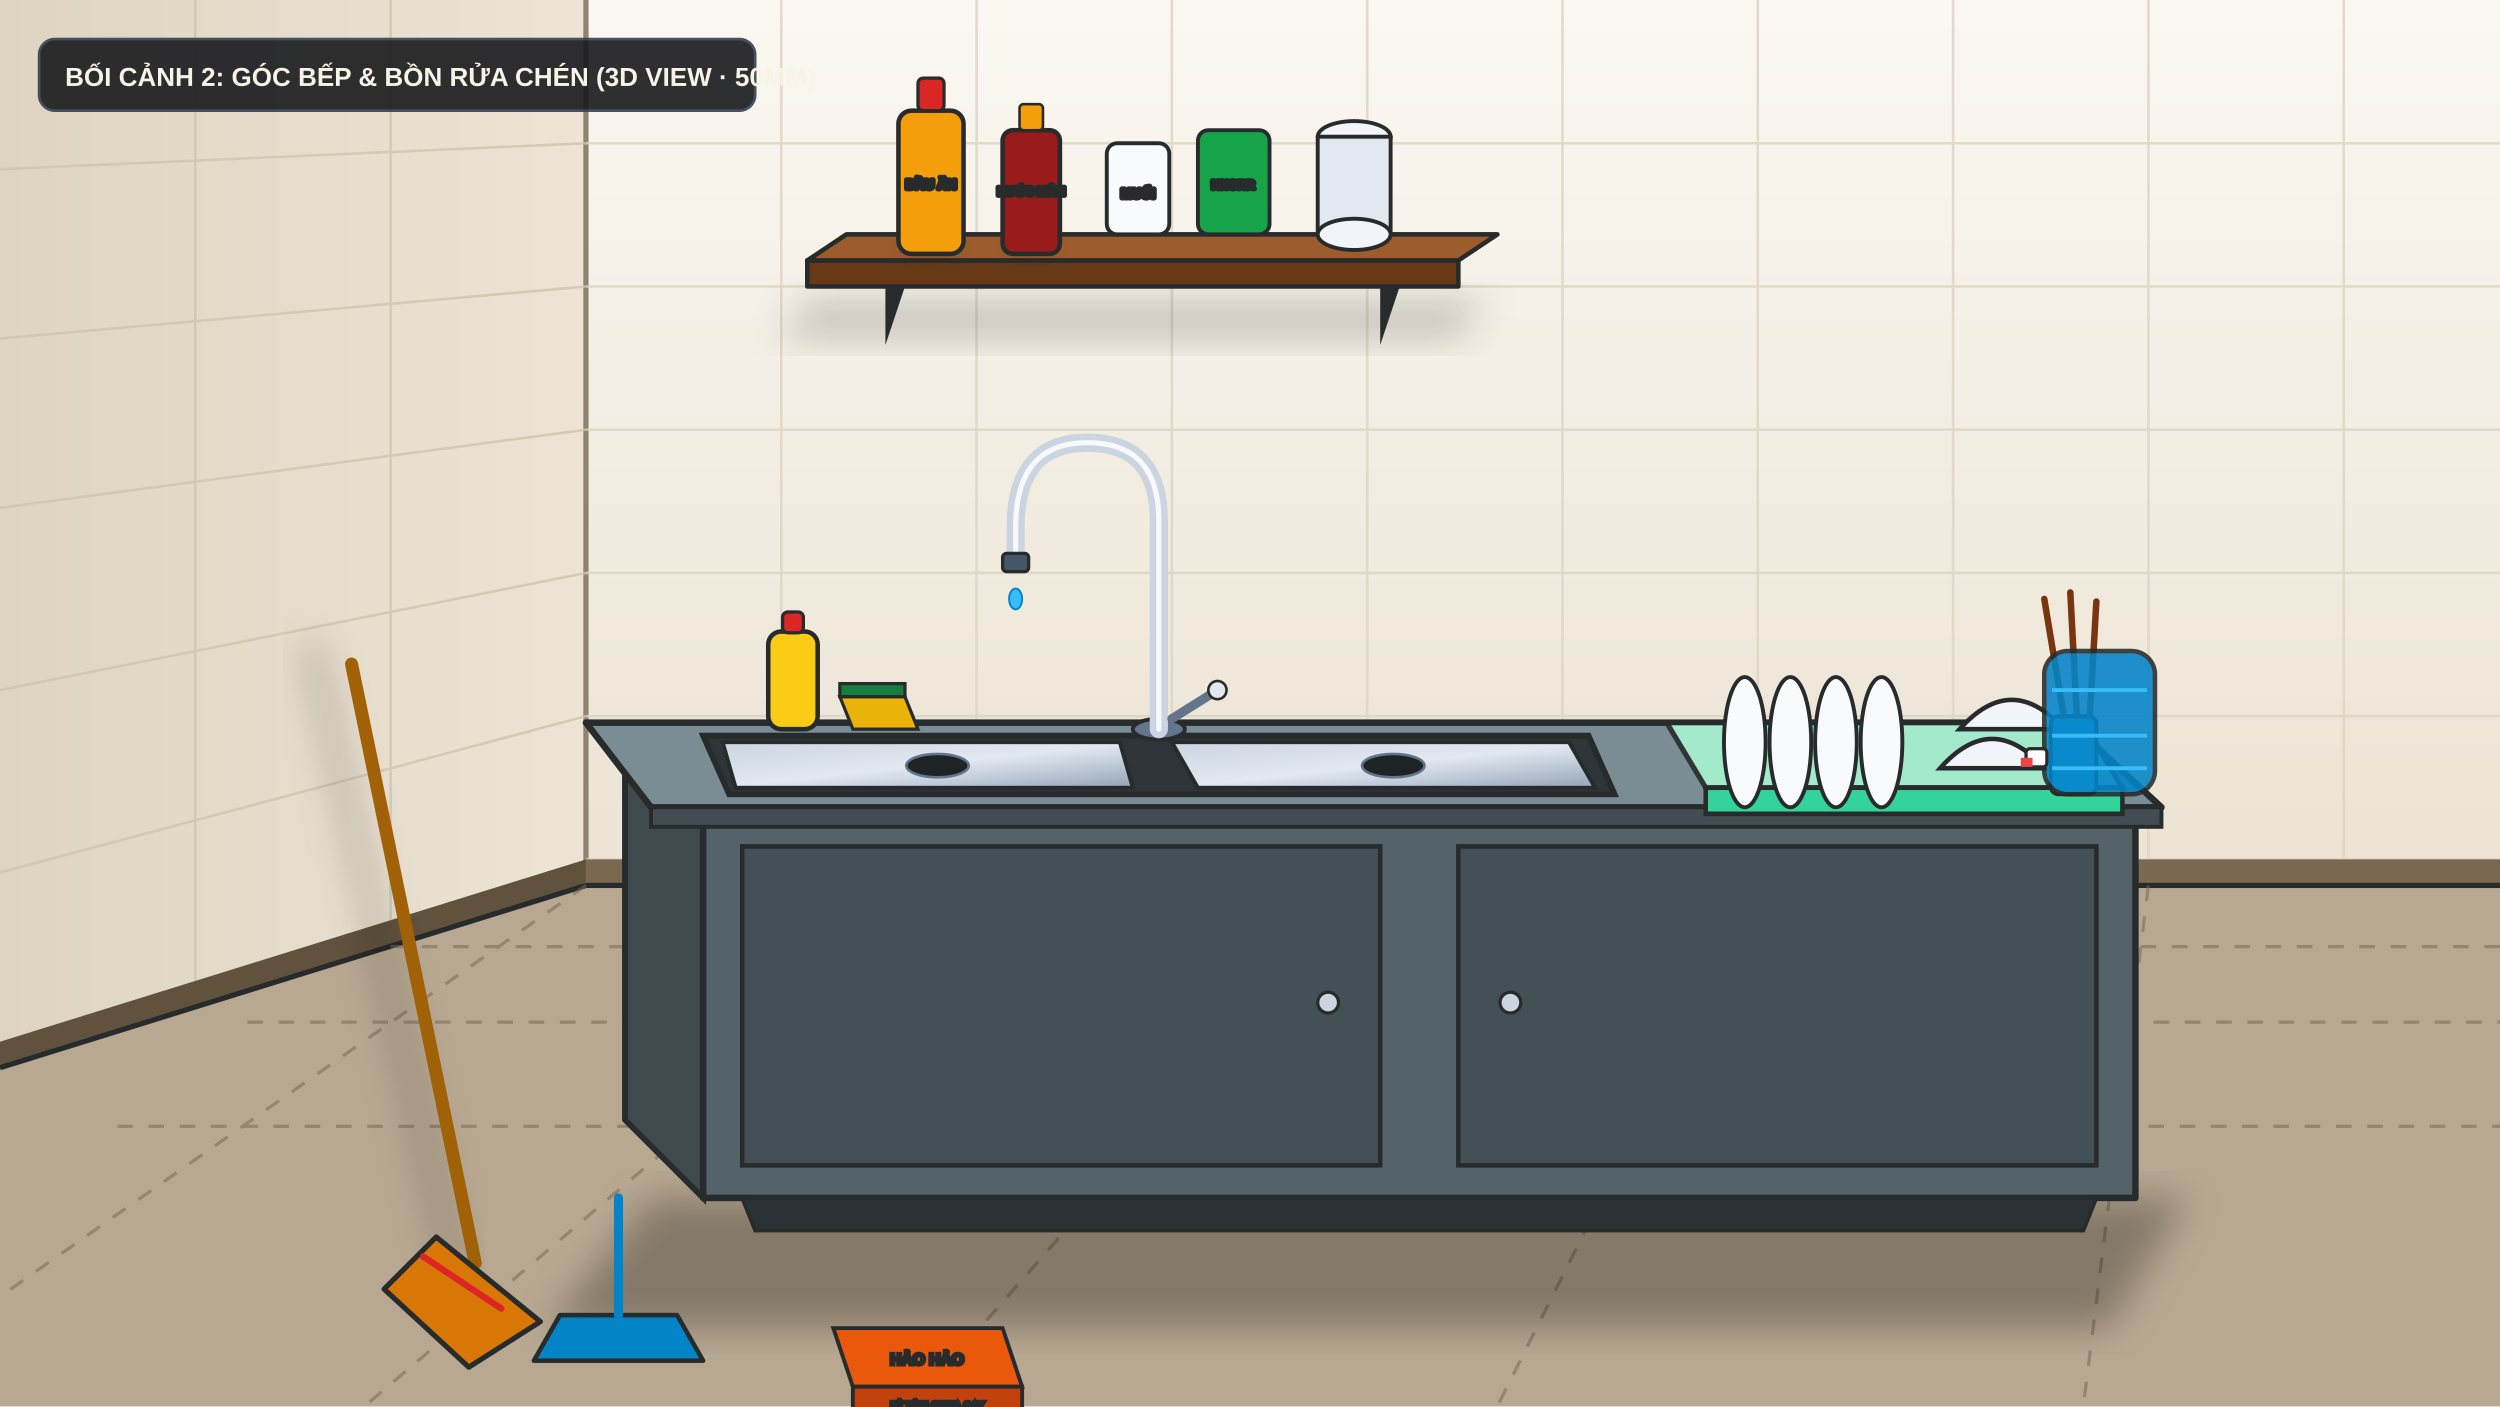
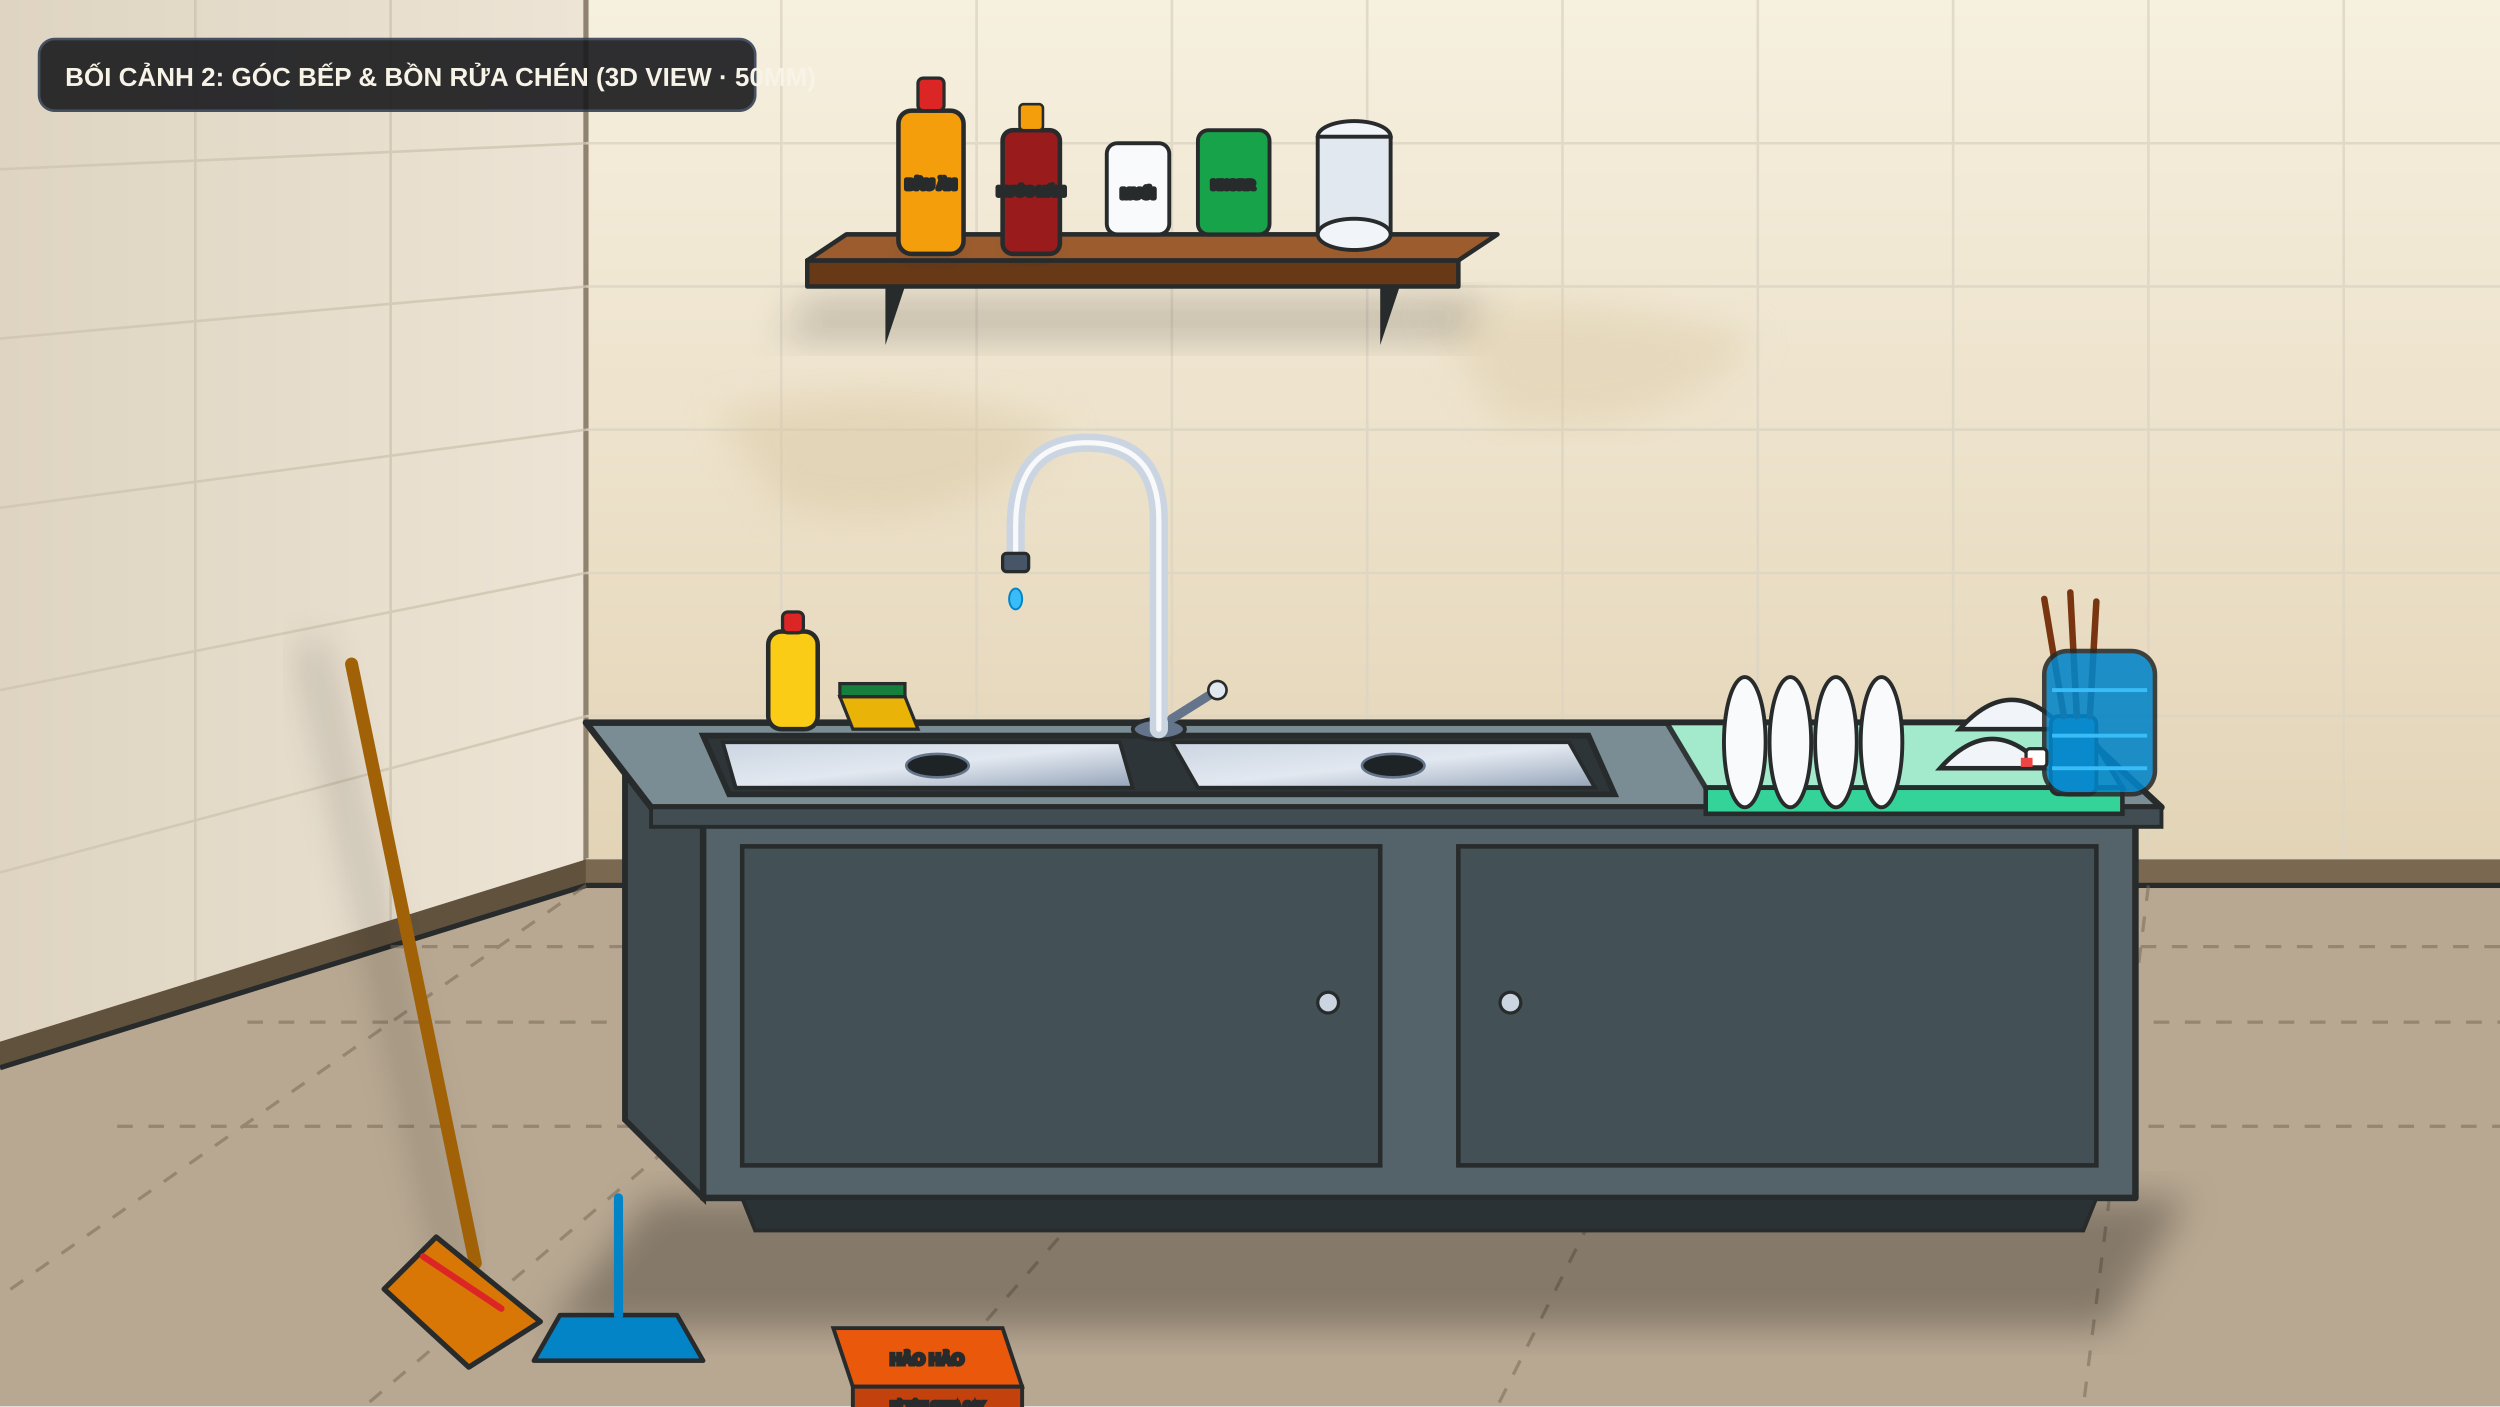
<svg xmlns="http://www.w3.org/2000/svg" width="1920" height="1080" viewBox="0 0 1920 1080">
  <defs>
    <linearGradient id="tile-wall-back" x1="0%" y1="0%" x2="0%" y2="100%">
-       <stop offset="0%" stop-color="#fbf8f2" />
-       <stop offset="100%" stop-color="#ebe3d3" />
+       <stop offset="0%" stop-color="#f6f0df" />
+       <stop offset="50%" stop-color="#ede2cb" />
+       <stop offset="100%" stop-color="#e2d3b5" />
    </linearGradient>
    <linearGradient id="tile-wall-left" x1="0%" y1="0%" x2="100%" y2="0%">
      <stop offset="0%" stop-color="#ded4c1" />
      <stop offset="100%" stop-color="#ede4d5" />
    </linearGradient>
    <linearGradient id="inox-top" x1="0%" y1="0%" x2="100%" y2="100%">
      <stop offset="0%" stop-color="#cbd5e1" />
      <stop offset="50%" stop-color="#e2e8f0" />
      <stop offset="100%" stop-color="#94a3b8" />
    </linearGradient>
    <linearGradient id="inox-front" x1="0%" y1="0%" x2="0%" y2="100%">
      <stop offset="0%" stop-color="#64748b" />
      <stop offset="100%" stop-color="#475569" />
    </linearGradient>
    <filter id="sink-shadow" x="-20%" y="-20%" width="140%" height="140%">
      <feGaussianBlur stdDeviation="14" />
    </filter>
  </defs>
  <polygon points="450,0 1920,0 1920,680 450,680" fill="url(#tile-wall-back)" />
  <polygon points="0,0 450,0 450,680 0,820" fill="url(#tile-wall-left)" />
  <line x1="450" y1="0" x2="450" y2="680" stroke="#8f826e" stroke-width="4" />
  <g stroke="#dcd4c3" stroke-width="2" opacity="0.8">
    <path d="M450 110 H1920 M450 220 H1920 M450 330 H1920 M450 440 H1920 M450 550 H1920 M450 660 H1920" />
    <path d="M600 0 V680 M750 0 V680 M900 0 V680 M1050 0 V680 M1200 0 V680 M1350 0 V680 M1500 0 V680 M1650 0 V680 M1800 0 V680" />
  </g>
  <g stroke="#cfc4af" stroke-width="2" opacity="0.8">
    <line x1="0" y1="130" x2="450" y2="110" />
    <line x1="0" y1="260" x2="450" y2="220" />
    <line x1="0" y1="390" x2="450" y2="330" />
    <line x1="0" y1="530" x2="450" y2="440" />
    <line x1="0" y1="670" x2="450" y2="550" />
    <line x1="150" y1="0" x2="150" y2="775" />
    <line x1="300" y1="0" x2="300" y2="725" />
  </g>
+   <path d="M550 320 Q680 280 820 330 Q740 420 600 390 Z" fill="#d8c6a0" opacity="0.45" stroke="none" filter="url(#sink-shadow)" />
+   <path d="M1100 240 Q1220 220 1350 260 Q1280 340 1150 320 Z" fill="#d8c6a0" opacity="0.4" stroke="none" filter="url(#sink-shadow)" />
  <polygon points="0,820 450,680 1920,680 1920,1080 0,1080" fill="#b8a892" />
  <polygon points="0,820 450,680 450,660 0,800" fill="#61523e" />
  <polygon points="450,680 1920,680 1920,660 450,660" fill="#7a6850" />
  <line x1="0" y1="820" x2="450" y2="680" stroke="#282b2b" stroke-width="4" />
  <line x1="450" y1="680" x2="1920" y2="680" stroke="#282b2b" stroke-width="4" />
  <g stroke="#786955" stroke-width="2.5" opacity="0.55" stroke-dasharray="12 12">
    <line x1="450" y1="680" x2="-120" y2="1080" />
    <line x1="750" y1="680" x2="280" y2="1080" />
    <line x1="1050" y1="680" x2="700" y2="1080" />
    <line x1="1350" y1="680" x2="1150" y2="1080" />
    <line x1="1650" y1="680" x2="1600" y2="1080" />
    <line x1="300" y1="727" x2="1920" y2="727" />
    <line x1="190" y1="785" x2="1920" y2="785" />
    <line x1="90" y1="865" x2="1920" y2="865" />
  </g>
  <g transform="translate(620 180)" stroke="#282b2b" stroke-width="4" stroke-linejoin="round">
    <polygon points="0,45 520,45 500,85 -20,85" fill="#000" opacity="0.15" filter="url(#sink-shadow)" />
    <rect x="0" y="20" width="500" height="20" fill="#673917" stroke="#282b2b" stroke-width="3.5" />
    <polygon points="0,20 500,20 530,0 30,0" fill="#9c5c2d" stroke="#282b2b" stroke-width="3.5" />
    <polygon points="60,40 60,85 75,40" fill="#282b2b" stroke="none" />
    <polygon points="440,40 440,85 455,40" fill="#282b2b" stroke="none" />
    <g transform="translate(70 -110)">
      <ellipse cx="25" cy="125" rx="22" ry="8" fill="#000" opacity="0.2" filter="url(#sink-shadow)" />
      <rect x="0" y="15" width="50" height="110" rx="10" fill="#f59e0b" stroke="#282b2b" stroke-width="3.5" />
      <rect x="15" y="-10" width="20" height="25" rx="4" fill="#dc2626" stroke="#282b2b" stroke-width="2.5" />
      <text x="25" y="75" font-family="Arial" font-size="10" font-weight="bold" fill="#78350f" text-anchor="middle">DẦU ĂN</text>
    </g>
    <g transform="translate(150 -95)">
      <ellipse cx="22" cy="110" rx="20" ry="7" fill="#000" opacity="0.2" filter="url(#sink-shadow)" />
      <rect x="0" y="15" width="44" height="95" rx="8" fill="#991b1b" stroke="#282b2b" stroke-width="3.5" />
      <rect x="13" y="-5" width="18" height="20" rx="3" fill="#f59e0b" stroke="#282b2b" stroke-width="2" />
      <text x="22" y="65" font-family="Arial" font-size="9" font-weight="bold" fill="#fef08a" text-anchor="middle">NƯỚC MẮM</text>
    </g>
    <g transform="translate(230 -70)">
      <rect x="0" y="0" width="48" height="70" rx="8" fill="#f8fafc" stroke="#282b2b" stroke-width="3" />
      <text x="24" y="42" font-family="Arial" font-size="10" font-weight="bold" fill="#334155" text-anchor="middle">MUỐI</text>
    </g>
    <g transform="translate(300 -80)">
      <rect x="0" y="0" width="55" height="80" rx="8" fill="#16a34a" stroke="#282b2b" stroke-width="3" />
      <text x="27" y="45" font-family="Arial" font-size="9" font-weight="bold" fill="#ffffff" text-anchor="middle">KNORR</text>
    </g>
    <g transform="translate(390 -75)">
      <ellipse cx="30" cy="0" rx="28" ry="12" fill="#f1f5f9" stroke="#282b2b" stroke-width="3" />
      <rect x="2" y="0" width="56" height="75" fill="#e2e8f0" stroke="#282b2b" stroke-width="3" />
      <ellipse cx="30" cy="75" rx="28" ry="12" fill="#f1f5f9" stroke="#282b2b" stroke-width="3" />
    </g>
  </g>
  <g id="sink-main-3d" transform="translate(540 460)">
    <polygon points="-40,460 1140,460 1080,560 -120,560" fill="#000" opacity="0.28" filter="url(#sink-shadow)" />
    <polygon points="-60,110 0,160 0,460 -60,400" fill="#3f4a4e" stroke="#282b2b" stroke-width="4.5" />
    <polygon points="0,160 1100,160 1100,460 0,460" fill="#546369" stroke="#282b2b" stroke-width="5" stroke-linejoin="round" />
    <polygon points="30,460 1070,460 1060,485 40,485" fill="#2a3236" stroke="#282b2b" stroke-width="3" />
    <rect x="30" y="190" width="490" height="245" fill="#435056" stroke="#282b2b" stroke-width="3.5" />
    <rect x="580" y="190" width="490" height="245" fill="#435056" stroke="#282b2b" stroke-width="3.5" />
    <circle cx="480" cy="310" r="8" fill="#cbd5e1" stroke="#282b2b" stroke-width="2.5" />
    <circle cx="620" cy="310" r="8" fill="#cbd5e1" stroke="#282b2b" stroke-width="2.5" />
    <polygon points="-90,95 1050,95 1120,160 -40,160" fill="#7a8d94" stroke="#282b2b" stroke-width="5" stroke-linejoin="round" />
    <polygon points="-40,160 1120,160 1120,175 -40,175" fill="#414d52" stroke="#282b2b" stroke-width="3" />
    <polygon points="0,105 680,105 700,150 20,150" fill="#2d3538" stroke="#282b2b" stroke-width="4.5" />
    <polygon points="15,110 320,110 330,145 25,145" fill="url(#inox-top)" stroke="#282b2b" stroke-width="3" />
    <polygon points="360,110 665,110 685,145 380,145" fill="url(#inox-top)" stroke="#282b2b" stroke-width="3" />
    <ellipse cx="180" cy="128" rx="24" ry="9" fill="#1e2426" stroke="#64748b" stroke-width="2" />
    <ellipse cx="530" cy="128" rx="24" ry="9" fill="#1e2426" stroke="#64748b" stroke-width="2" />
    <g transform="translate(350 100)">
      <ellipse cx="0" cy="0" rx="20" ry="8" fill="#64748b" stroke="#282b2b" stroke-width="3" />
      <path d="M0 0 V-160 Q0 -220 -55 -220 Q-110 -220 -110 -155 V-135" fill="none" stroke="#cbd5e1" stroke-width="14" stroke-linecap="round" />
      <path d="M0 0 V-160 Q0 -220 -55 -220 Q-110 -220 -110 -155 V-135" fill="none" stroke="#ffffff" stroke-width="4" stroke-linecap="round" opacity="0.85" />
      <rect x="-120" y="-135" width="20" height="14" rx="3" fill="#475569" stroke="#282b2b" stroke-width="2.5" />
      <ellipse cx="-110" cy="-100" rx="5" ry="8" fill="#38bdf8" stroke="#0284c7" stroke-width="1.5" />
      <line x1="10" y1="-8" x2="45" y2="-30" stroke="#64748b" stroke-width="7" stroke-linecap="round" />
      <circle cx="45" cy="-30" r="7" fill="#e2e8f0" stroke="#282b2b" stroke-width="2" />
    </g>
    <g transform="translate(740 30)">
      <polygon points="0,65 320,65 350,115 30,115" fill="#a7f3d0" stroke="#282b2b" stroke-width="4" opacity="0.9" />
      <polygon points="30,115 350,115 350,135 30,135" fill="#34d399" stroke="#282b2b" stroke-width="3.5" />
      <ellipse cx="60" cy="80" rx="16" ry="50" fill="#f8fafc" stroke="#282b2b" stroke-width="3" />
      <ellipse cx="95" cy="80" rx="16" ry="50" fill="#f8fafc" stroke="#282b2b" stroke-width="3" />
      <ellipse cx="130" cy="80" rx="16" ry="50" fill="#f8fafc" stroke="#282b2b" stroke-width="3" />
      <ellipse cx="165" cy="80" rx="16" ry="50" fill="#f8fafc" stroke="#282b2b" stroke-width="3" />
      <path d="M210 100 Q250 55 290 100 Z" fill="#f1f5f9" stroke="#282b2b" stroke-width="3.5" />
      <path d="M225 70 Q265 25 305 70 Z" fill="#f1f5f9" stroke="#282b2b" stroke-width="3.5" />
      <rect x="295" y="60" width="35" height="60" rx="6" fill="#38bdf8" stroke="#282b2b" stroke-width="3" />
      <line x1="305" y1="60" x2="290" y2="-30" stroke="#78350f" stroke-width="5" stroke-linecap="round" />
      <line x1="315" y1="60" x2="310" y2="-35" stroke="#78350f" stroke-width="5" stroke-linecap="round" />
      <line x1="325" y1="60" x2="330" y2="-28" stroke="#78350f" stroke-width="5" stroke-linecap="round" />
    </g>
    <g transform="translate(50 90)">
      <rect x="0" y="-65" width="38" height="75" rx="10" fill="#facc15" stroke="#282b2b" stroke-width="3.5" />
      <rect x="11" y="-80" width="16" height="16" rx="4" fill="#dc2626" stroke="#282b2b" stroke-width="2.5" />
      <polygon points="55,-15 105,-15 115,10 65,10" fill="#eab308" stroke="#282b2b" stroke-width="2.5" />
      <polygon points="55,-25 105,-25 105,-15 55,-15" fill="#15803d" stroke="#282b2b" stroke-width="2.5" />
      <g transform="translate(980 -50)" stroke="#282b2b" stroke-width="3.5">
        <rect x="0" y="0" width="85" height="110" rx="18" fill="#0284c7" opacity="0.88" />
        <line x1="6" y1="30" x2="79" y2="30" stroke="#38bdf8" stroke-width="3" />
        <line x1="6" y1="65" x2="79" y2="65" stroke="#38bdf8" stroke-width="3" />
        <line x1="6" y1="90" x2="79" y2="90" stroke="#38bdf8" stroke-width="3" />
        <rect x="-14" y="75" width="16" height="14" rx="3" fill="#ffffff" stroke="#282b2b" stroke-width="2.5" />
        <rect x="-18" y="82" width="9" height="7" fill="#ef4444" stroke="none" />
      </g>
      <g transform="translate(50 470)" stroke="#282b2b" stroke-width="3">
        <polygon points="0,0 130,0 145,45 15,45" fill="#ea580c" stroke="#282b2b" stroke-width="3" />
        <polygon points="15,45 145,45 145,75 15,75" fill="#c2410c" stroke="#282b2b" stroke-width="3" />
        <text x="72" y="28" font-family="Arial" font-size="12" font-weight="900" fill="#fef08a" text-anchor="middle">HẢO HẢO</text>
        <text x="80" y="62" font-family="Arial" font-size="8" font-weight="bold" fill="#ffffff" text-anchor="middle">MÌ TÔM CHUA CAY</text>
      </g>
    </g>
  </g>
  <g transform="translate(380 540)" stroke="#282b2b" stroke-width="4" stroke-linejoin="round">
    <line x1="-30" y1="440" x2="-140" y2="-40" stroke="#000" stroke-width="16" opacity="0.2" stroke-linecap="round" filter="url(#sink-shadow)" />
    <line x1="-15" y1="430" x2="-110" y2="-30" stroke="#a16207" stroke-width="10" stroke-linecap="round" />
    <polygon points="-45,410 35,475 -20,510 -85,450" fill="#d97706" stroke="#282b2b" stroke-width="4" />
    <line x1="-55" y1="425" x2="5" y2="465" stroke="#dc2626" stroke-width="5" stroke-linecap="round" />
    <path d="M50 470 L140 470 L160 505 L30 505 Z" fill="#0284c7" stroke="#282b2b" stroke-width="3.5" />
    <line x1="95" y1="470" x2="95" y2="380" stroke="#0284c7" stroke-width="7" stroke-linecap="round" />
  </g>
  <rect x="30" y="30" width="550" height="55" rx="12" fill="#181a1d" opacity="0.9" stroke="#334155" stroke-width="2" />
  <text x="50" y="66" font-family="Arial, sans-serif" font-size="20" font-weight="bold" fill="#f8f3e7">BỐI CẢNH 2: GÓC BẾP &amp; BỒN RỬA CHÉN (3D VIEW · 50MM)</text>
</svg>
